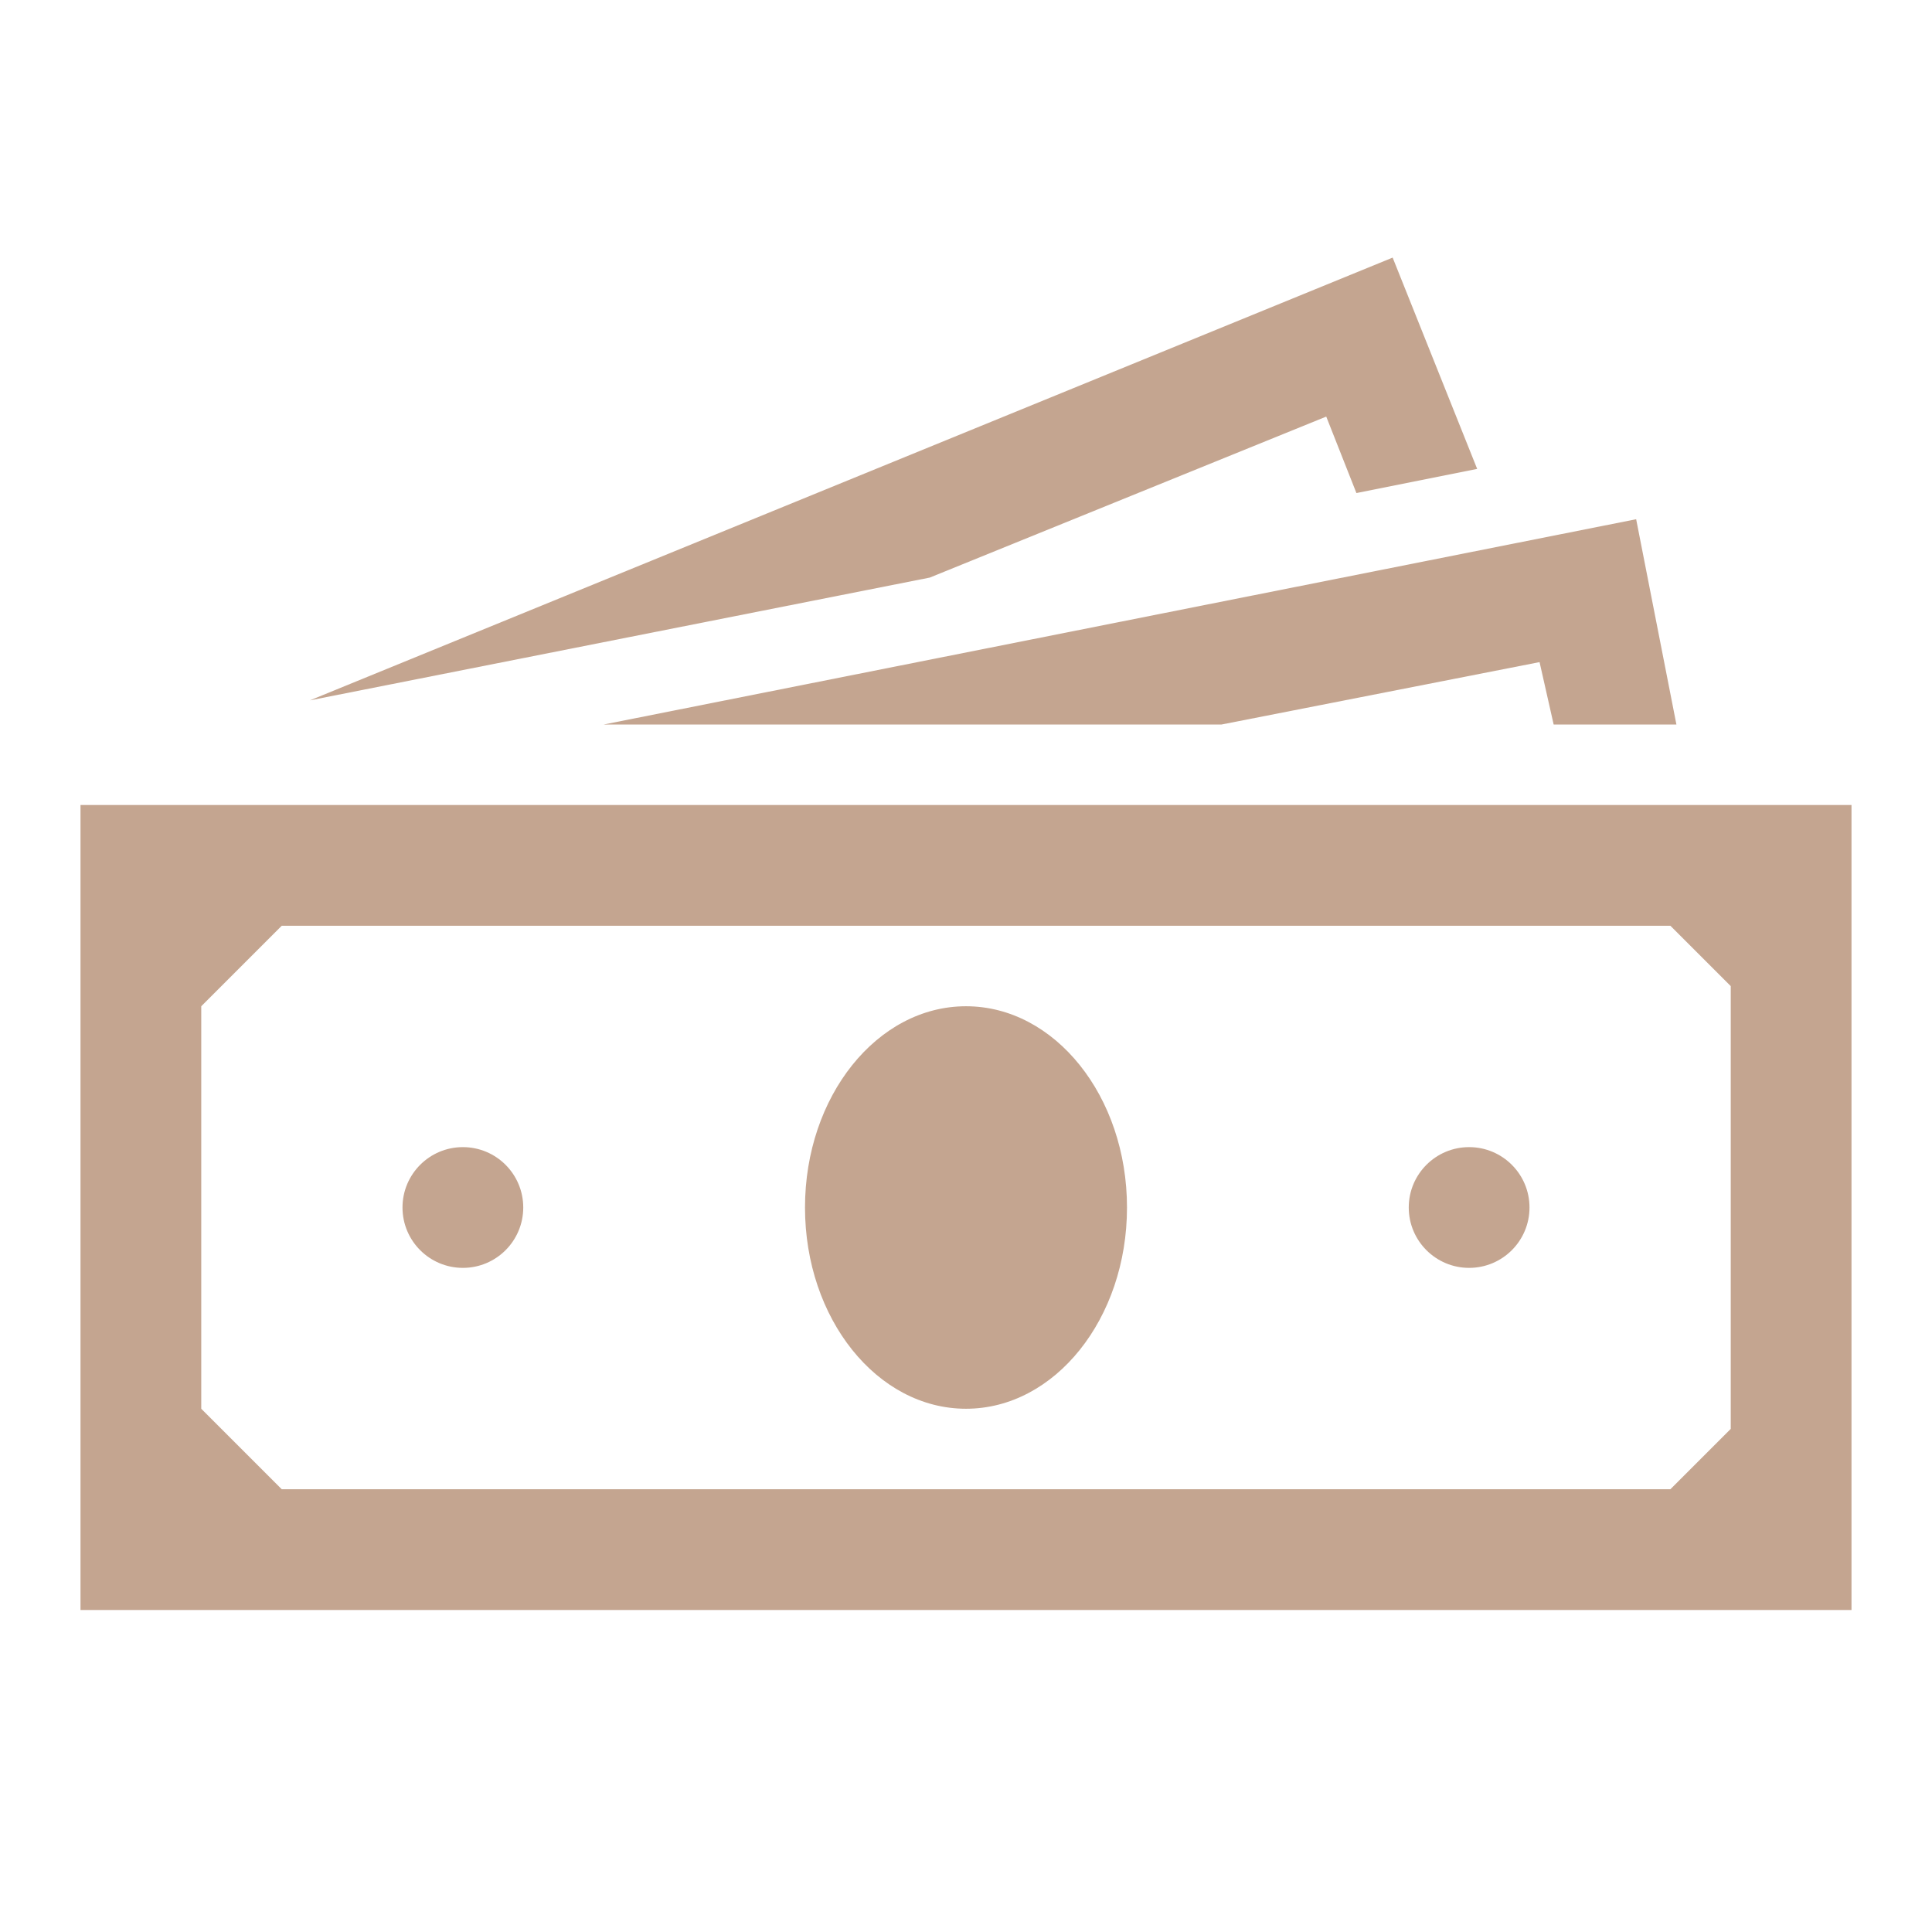
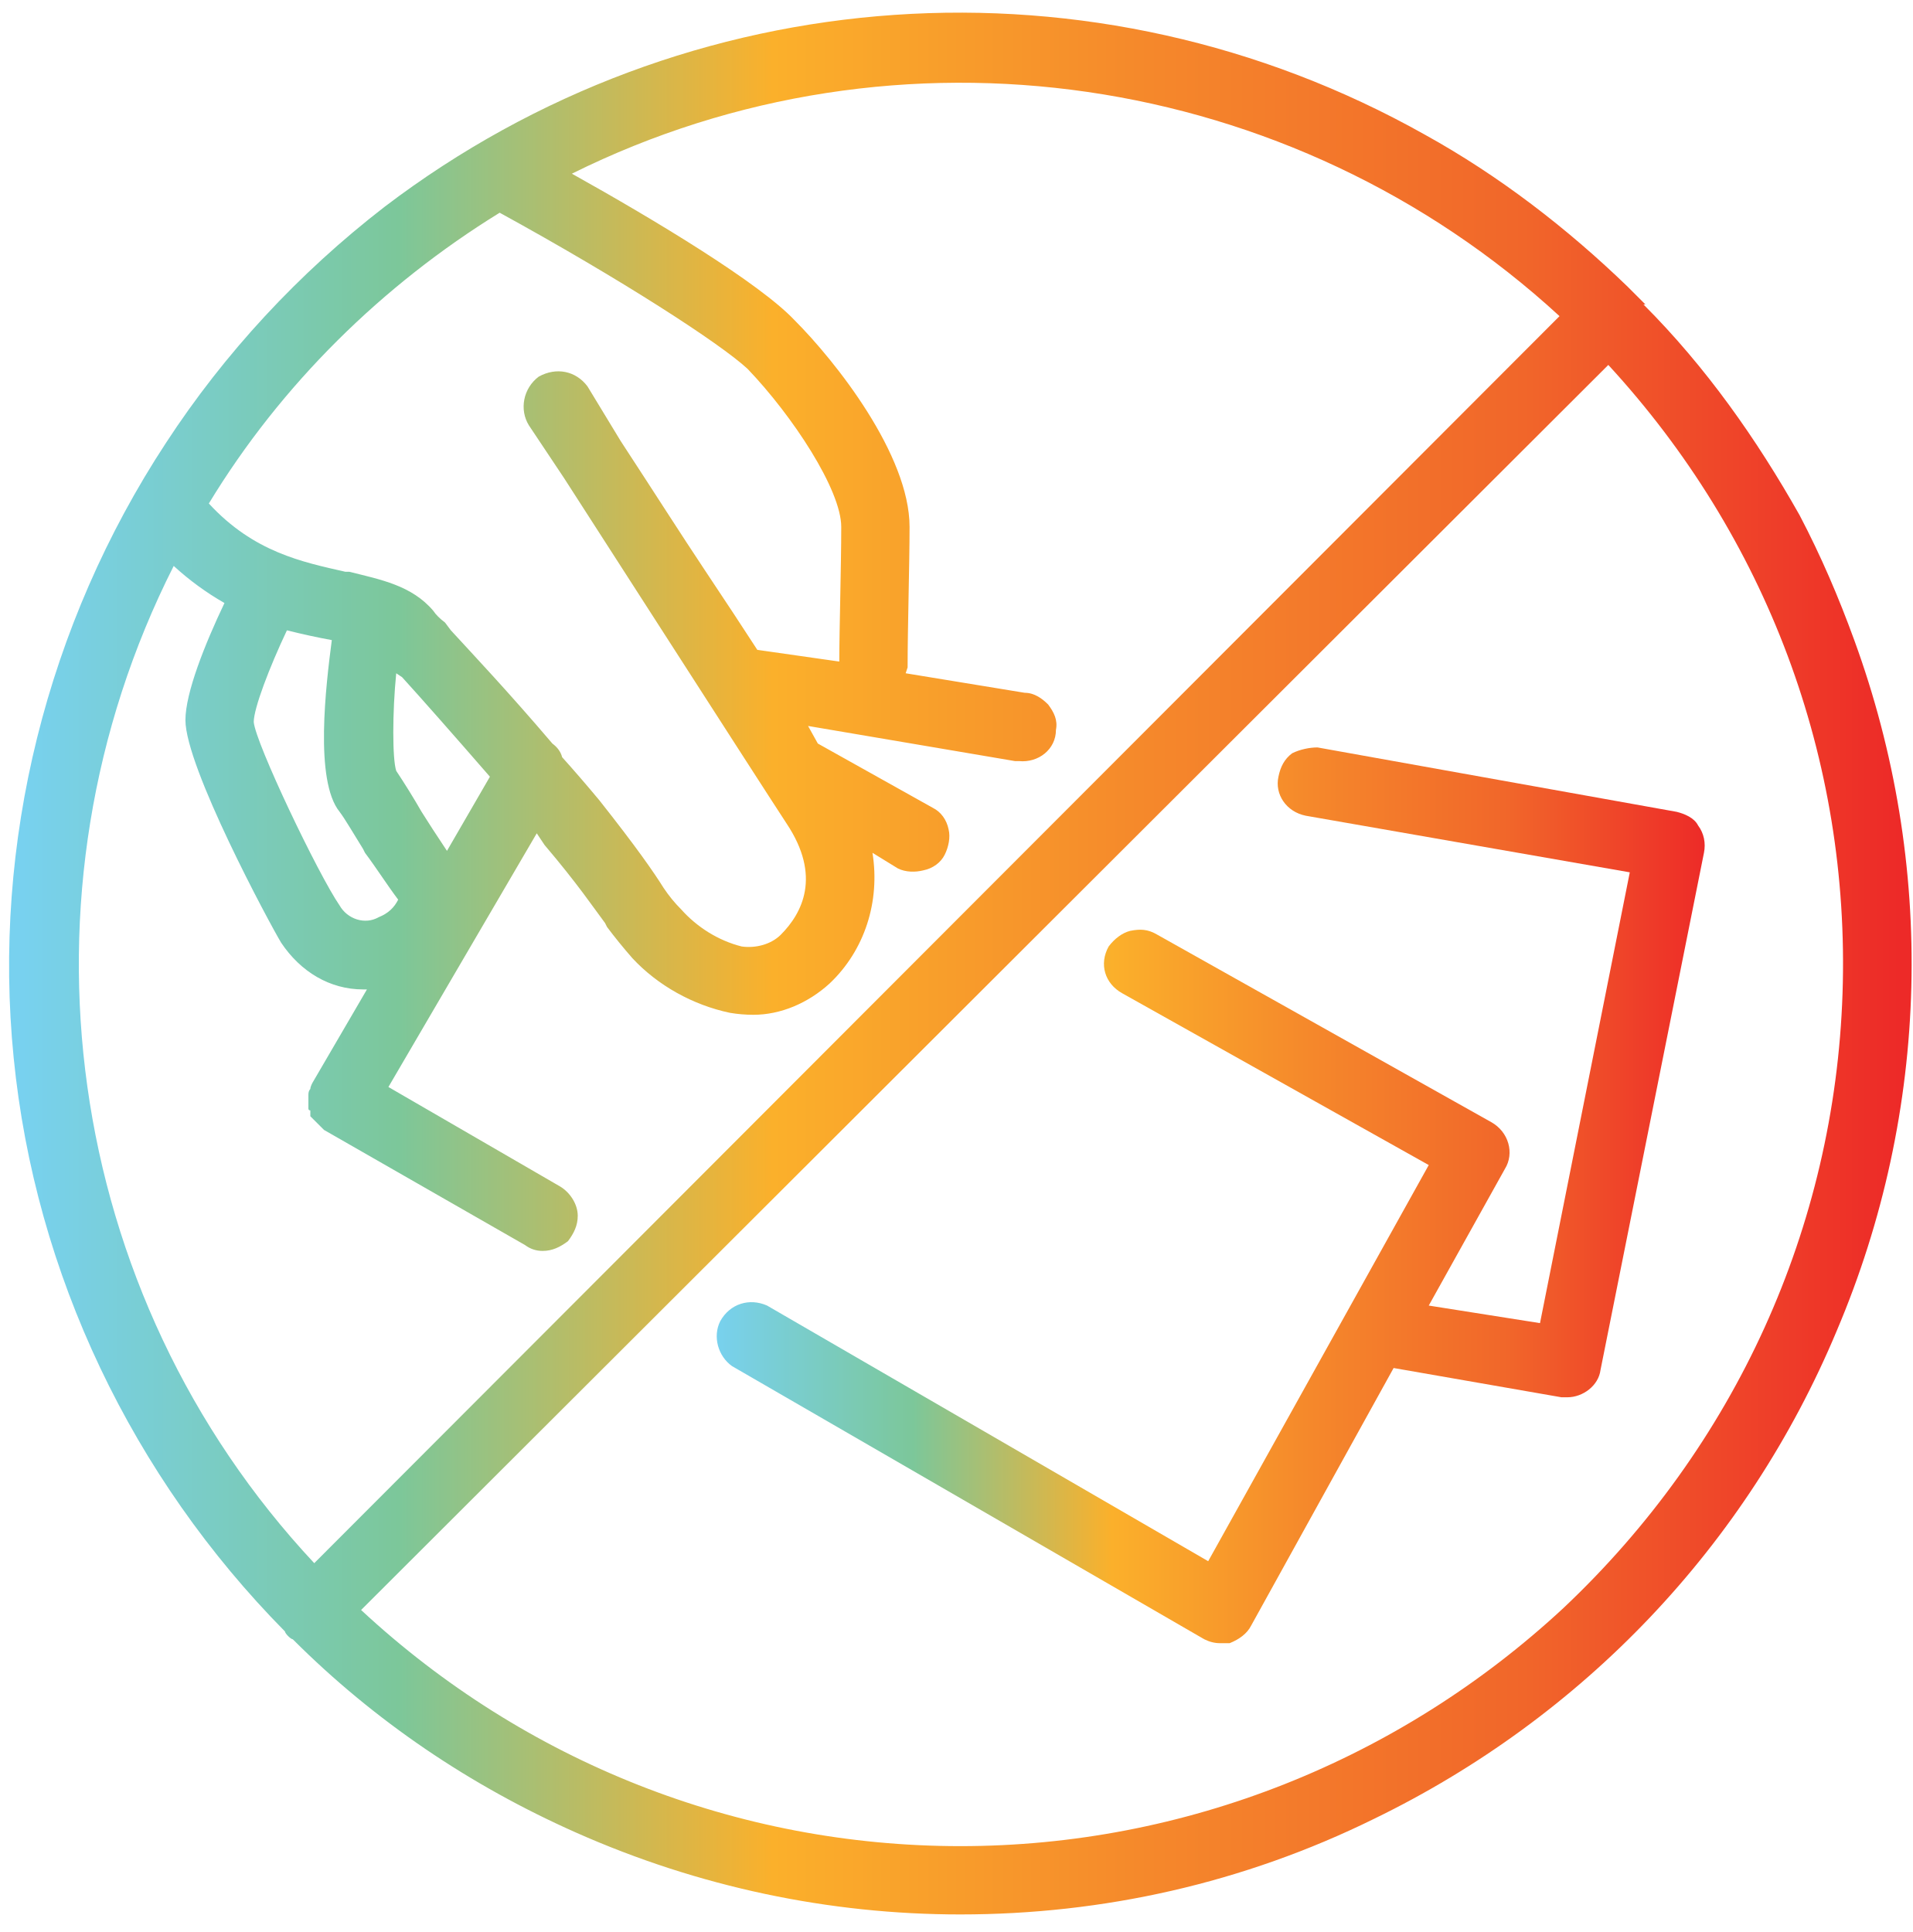
- <svg xmlns="http://www.w3.org/2000/svg" viewBox="0 0 96 96" id="Icons_Money" overflow="hidden">
-   <path d="M86 71 83 74 14 74 10 70 10 50 14 46 83 46 86 49 86 71ZM4 40 4 80 92 80 92 40 4 40Z" fill="#C4A590" />
-   <ellipse cx="48" cy="60" rx="8" ry="10" fill="#C4A590" />
-   <circle cx="23" cy="60" r="3" fill="#C4A590" />
-   <circle cx="73" cy="60" r="3" fill="#C4A590" />
-   <path d="M65.9 20.7 67.4 24.5 73.4 23.3 69.2 12.8 15.4 34.8 46.2 28.7Z" fill="#C4A590" />
-   <path d="M60.7 36 76.5 32.9 77.2 36 83.3 36 81.3 25.8 30 36Z" fill="#C4A590" />
+ <svg xmlns="http://www.w3.org/2000/svg" version="1.2" viewBox="0 0 98 99" width="98" height="99">
+   <defs>
+     <linearGradient id="g1" x2="1" gradientUnits="userSpaceOnUse" gradientTransform="matrix(97.435,0,0,97.445,.503,.645)">
+       <stop offset="0" stop-color="#78d1ef" />
+       <stop offset=".2" stop-color="#7cc79a" />
+       <stop offset=".4" stop-color="#fbb02b" />
+       <stop offset=".6" stop-color="#f5882b" />
+       <stop offset=".8" stop-color="#f1662a" />
+       <stop offset="1" stop-color="#ed2a28" />
+     </linearGradient>
+     <linearGradient id="g2" x2="1" gradientUnits="userSpaceOnUse" gradientTransform="matrix(50.645,0,0,45.92,36.716,38.305)">
+       <stop offset="0" stop-color="#78d1ef" />
+       <stop offset=".2" stop-color="#7cc79a" />
+       <stop offset=".4" stop-color="#fbb02b" />
+       <stop offset=".6" stop-color="#f5882b" />
+       <stop offset=".8" stop-color="#f1662a" />
+       <stop offset="1" stop-color="#ed2a28" />
+     </linearGradient>
+   </defs>
+   <style>
+ 		.s0 { fill: url(#g1) } 
+ 		.s1 { fill: url(#g2) } 
+ 	</style>
+   <path id="&lt;Compound Path&gt;" fill-rule="evenodd" class="s0" d="m94.1 68.2c-4.6 11-13 19.8-23.7 25-6.7 3.3-13.9 4.9-21.2 4.9-6.7 0-13.4-1.4-19.7-4.2-5.4-2.4-10.3-5.7-14.5-9.9-0.1 0-0.4-0.3-0.4-0.4-7.8-7.9-12.8-18.3-13.9-29.4-1.1-11 1.7-22.2 7.8-31.5 3-4.6 6.8-8.7 11.2-12.1 15.5-11.8 36.4-13.2 53.3-3.7 3.8 2.1 7.3 4.8 10.4 7.8l0.9 0.9h-0.1c3.2 3.2 5.8 6.9 8 10.8 1.1 2.1 2 4.2 2.8 6.4 4.2 11.5 3.9 24.1-0.9 35.4zm-11.7-49.5l-63.9 63.8c8.4 7.8 19.3 12.1 30.7 12.1q0 0 0 0c11.5 0 22.5-4.4 30.9-12.2 8.8-8.3 13.9-19.5 14.3-31.5 0.4-12-3.9-23.4-12-32.2zm-70.9 12.2q-1.4-0.8-2.6-1.9c-8.5 16.8-5.7 37.3 7.2 51.1l63.8-63.9c-13.7-12.6-33.9-15.6-50.6-7.3 4.3 2.4 9.6 5.6 11.4 7.5 2.1 2.1 5.9 6.9 5.9 10.6 0 1.9-0.1 5.2-0.1 7.2l-0.1 0.3 6.1 1c0.5 0 0.9 0.3 1.2 0.6 0.3 0.4 0.5 0.8 0.4 1.3 0 1-0.9 1.7-1.9 1.6q-0.1 0-0.2 0l-10.6-1.8 0.5 0.9 5.9 3.3c0.4 0.2 0.7 0.6 0.8 1.1 0.1 0.4 0 0.9-0.2 1.3-0.2 0.4-0.6 0.7-1.1 0.8-0.4 0.1-0.9 0.1-1.3-0.1l-1.3-0.8c0.4 2.5-0.4 5-2.2 6.7-1.1 1-2.5 1.6-3.9 1.6q-0.6 0-1.2-0.1c-1.9-0.4-3.7-1.4-5-2.8q-0.7-0.8-1.3-1.6l-0.1-0.2c-0.6-0.8-1.4-2-3.1-4l-0.4-0.6-7.6 13 8.8 5.1c0.5 0.3 0.9 0.9 0.9 1.5 0 0.5-0.2 0.9-0.5 1.3-0.4 0.3-0.8 0.5-1.3 0.5q0 0 0 0-0.5 0-0.9-0.3l-10.3-5.9q-0.1-0.1-0.2-0.2l-0.3-0.3-0.2-0.2q0-0.2 0-0.3-0.1 0-0.1-0.1 0-0.1 0-0.2 0-0.1 0-0.2v-0.1q0 0 0-0.1v-0.1q0-0.2 0.1-0.3 0-0.1 0.1-0.3l2.8-4.8q-0.1 0-0.2 0c-1.7 0-3.2-0.9-4.2-2.4-0.6-1-4.9-9-4.9-11.4 0-1.4 1-3.9 2-6zm14.1-20c-6 3.7-11.2 8.8-14.9 14.9 2.3 2.5 4.8 3 7 3.5h0.2c1.6 0.4 3.2 0.7 4.3 2q0.2 0.3 0.6 0.6l0.3 0.4c1.1 1.2 2.9 3.1 5.2 5.8q0.4 0.3 0.5 0.7 0.9 1 1.9 2.2c1.9 2.4 2.8 3.7 3.3 4.5q0.4 0.6 0.9 1.1c0.8 0.9 1.9 1.6 3.1 1.9 0.7 0.1 1.5-0.1 2-0.6 1.1-1.1 2.1-3 0.3-5.7-1.3-2-1.3-2-11.4-17.7l-1.8-2.7c-0.5-0.8-0.3-1.9 0.5-2.5 0.9-0.5 1.9-0.3 2.5 0.5l1.7 2.8c1.7 2.6 3.1 4.8 4.3 6.6q1.6 2.4 2.7 4.1l4.2 0.6c0-1.6 0.1-4.9 0.1-6.9 0-1.9-2.5-5.7-4.8-8.1-1.4-1.3-6.5-4.6-12.7-8zm-5.3 28.6c0.4 0.6 0.9 1.4 1.3 2.1q0.5 0.8 1.3 2l2.2-3.8c-2-2.3-3.5-4-4.5-5.1l-0.3-0.2c-0.2 2-0.2 4.4 0 5zm0.1 6.6c-0.6-0.8-1.1-1.6-1.7-2.4l-0.1-0.2c-0.5-0.8-0.9-1.5-1.2-1.9-1.3-1.6-0.7-6.5-0.4-8.8q-1.1-0.2-2.3-0.5c-0.9 1.9-1.7 4-1.7 4.7 0.1 1.1 3.3 7.8 4.4 9.4 0.4 0.7 1.3 1 2 0.6 0.5-0.2 0.8-0.5 1-0.9z" />
+   <path id="&lt;Path&gt;" class="s1" d="m66.2 38.6c-0.4 0.3-0.6 0.7-0.7 1.2-0.2 0.9 0.4 1.8 1.4 2l16.6 2.9-4.6 23.1-5.7-0.9 3.9-7c0.5-0.8 0.2-1.9-0.7-2.4l-17.1-9.6c-0.5-0.3-0.9-0.3-1.4-0.2-0.4 0.1-0.8 0.4-1.1 0.8-0.5 0.9-0.2 1.9 0.7 2.4l15.7 8.8-11.3 20.3-22.6-13.1c-0.9-0.4-1.9-0.1-2.4 0.8-0.4 0.8-0.1 1.8 0.6 2.3l24.2 14q0.4 0.2 0.8 0.2 0.3 0 0.5 0c0.5-0.2 0.9-0.5 1.1-0.9l7.3-13.2 8.6 1.5q0.2 0 0.3 0 0 0 0 0c0.8 0 1.6-0.6 1.7-1.4l5.3-26.5c0.1-0.5 0-1-0.3-1.4-0.2-0.4-0.7-0.6-1.1-0.7l-18.4-3.3c-0.4 0-0.9 0.1-1.3 0.3z" />
</svg>
